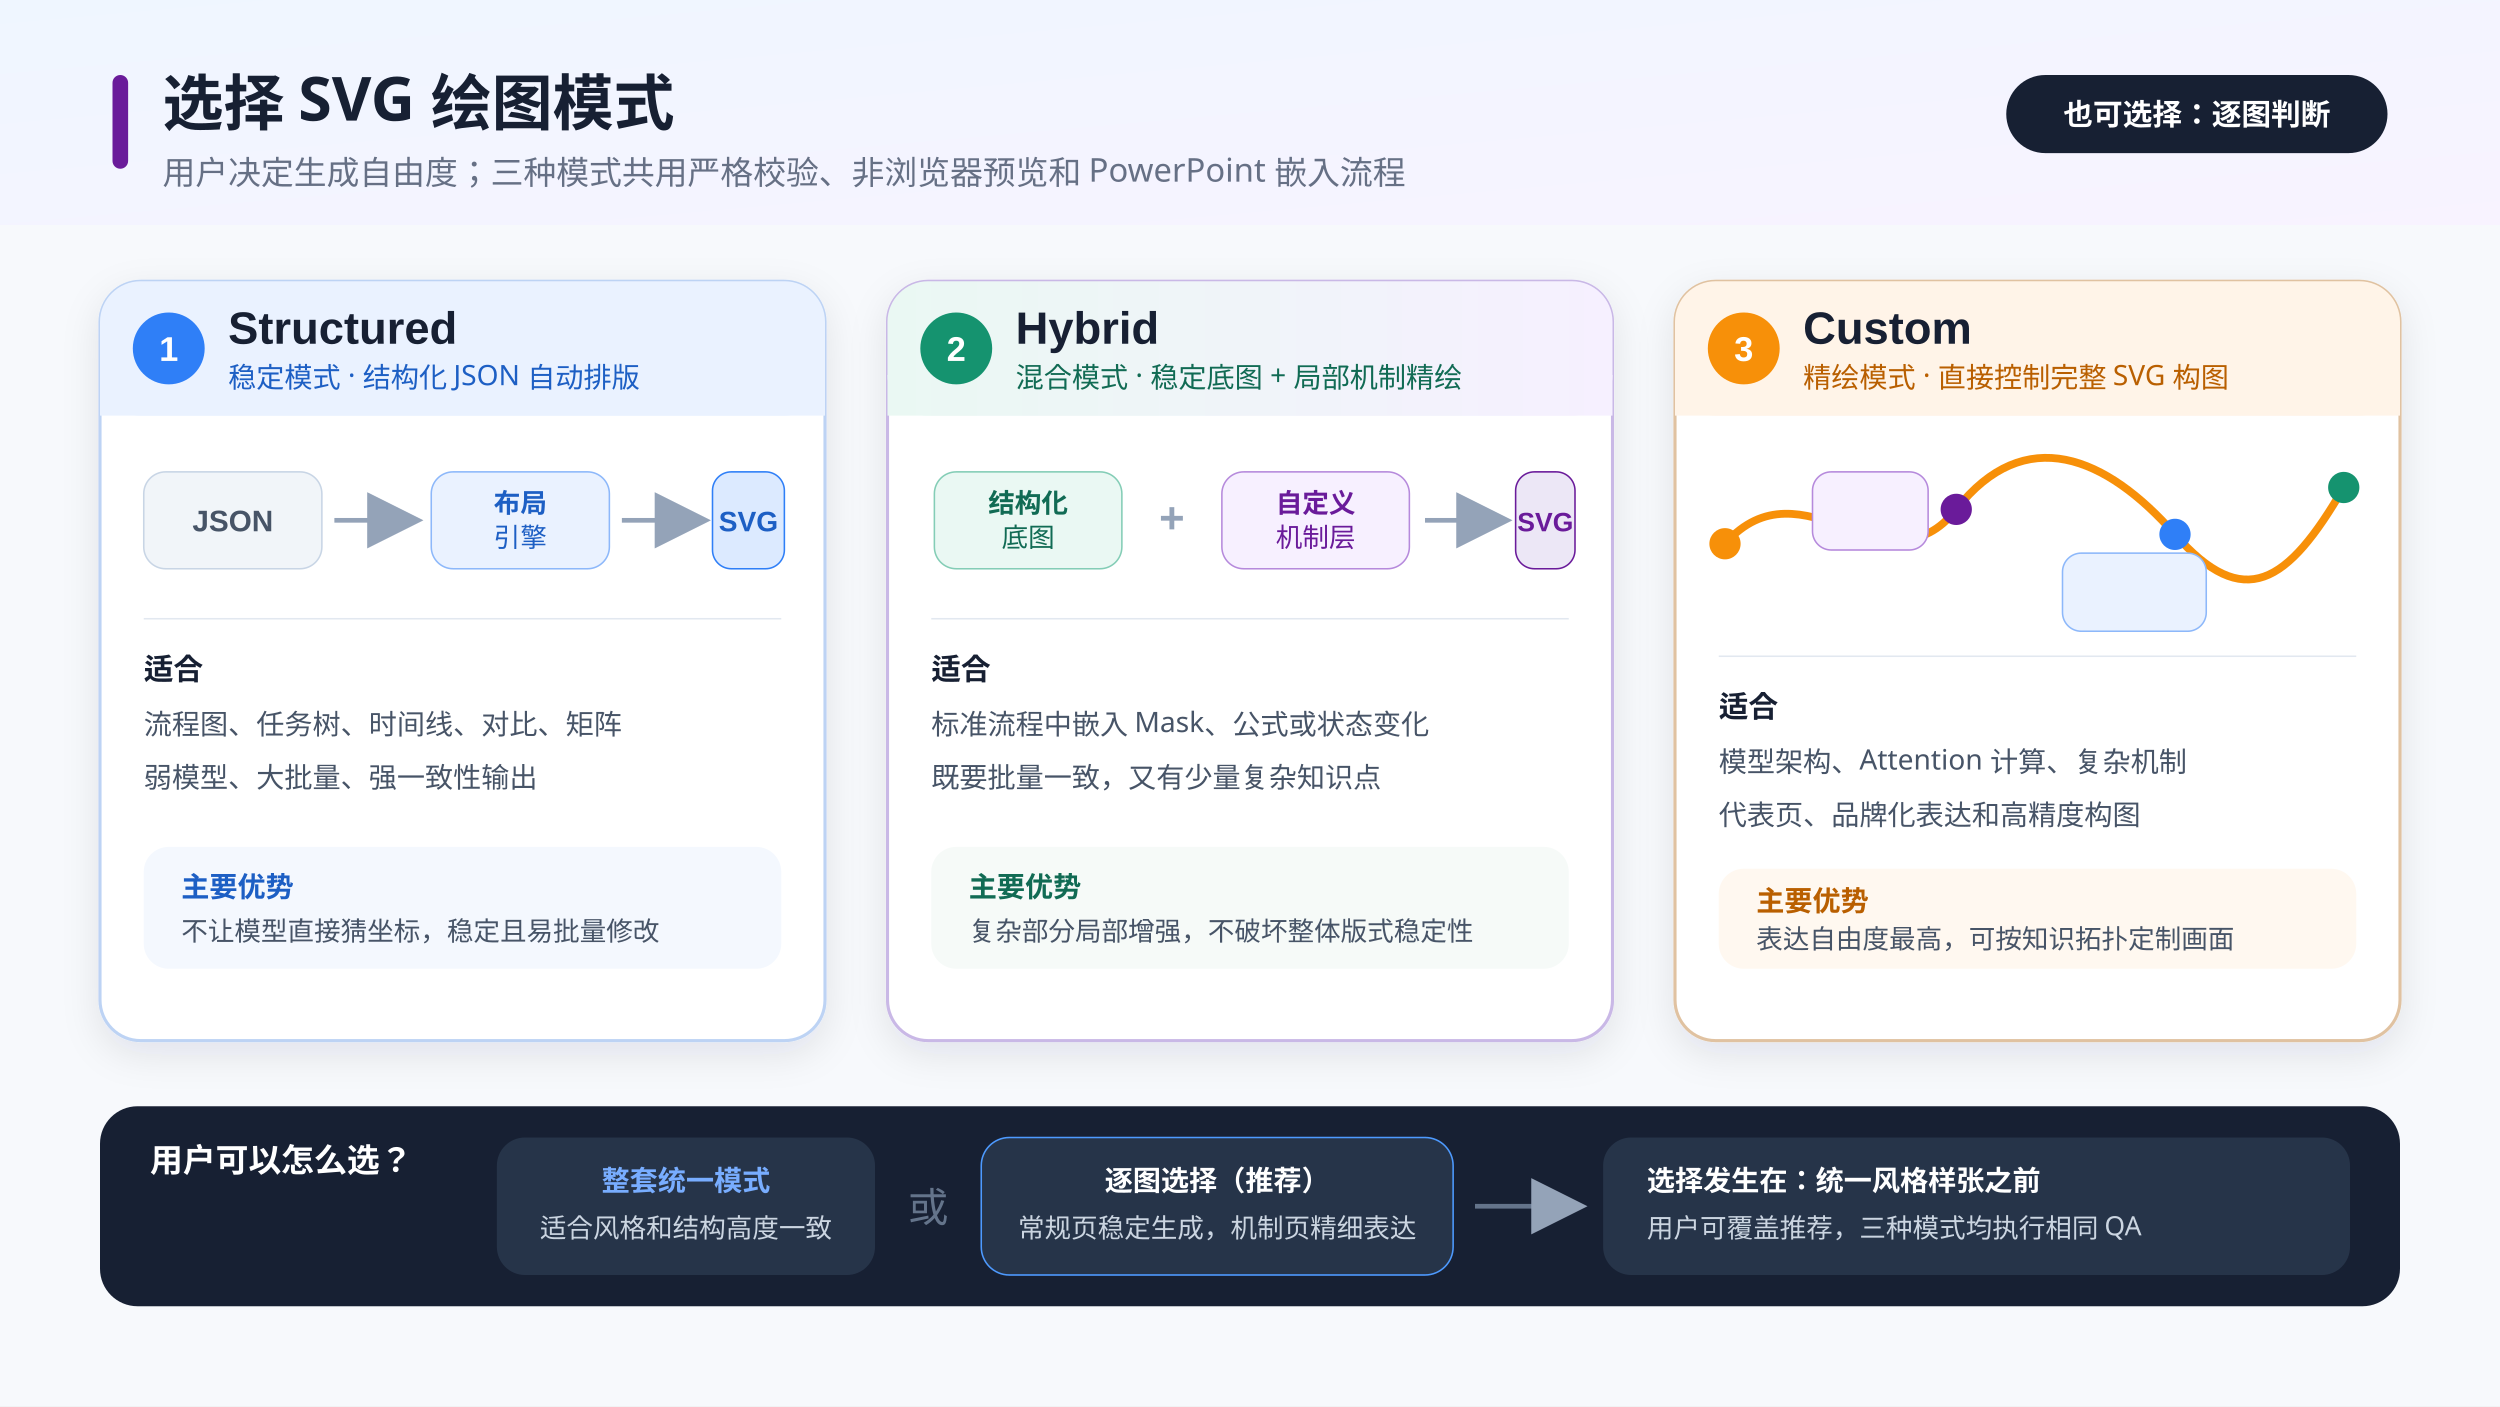
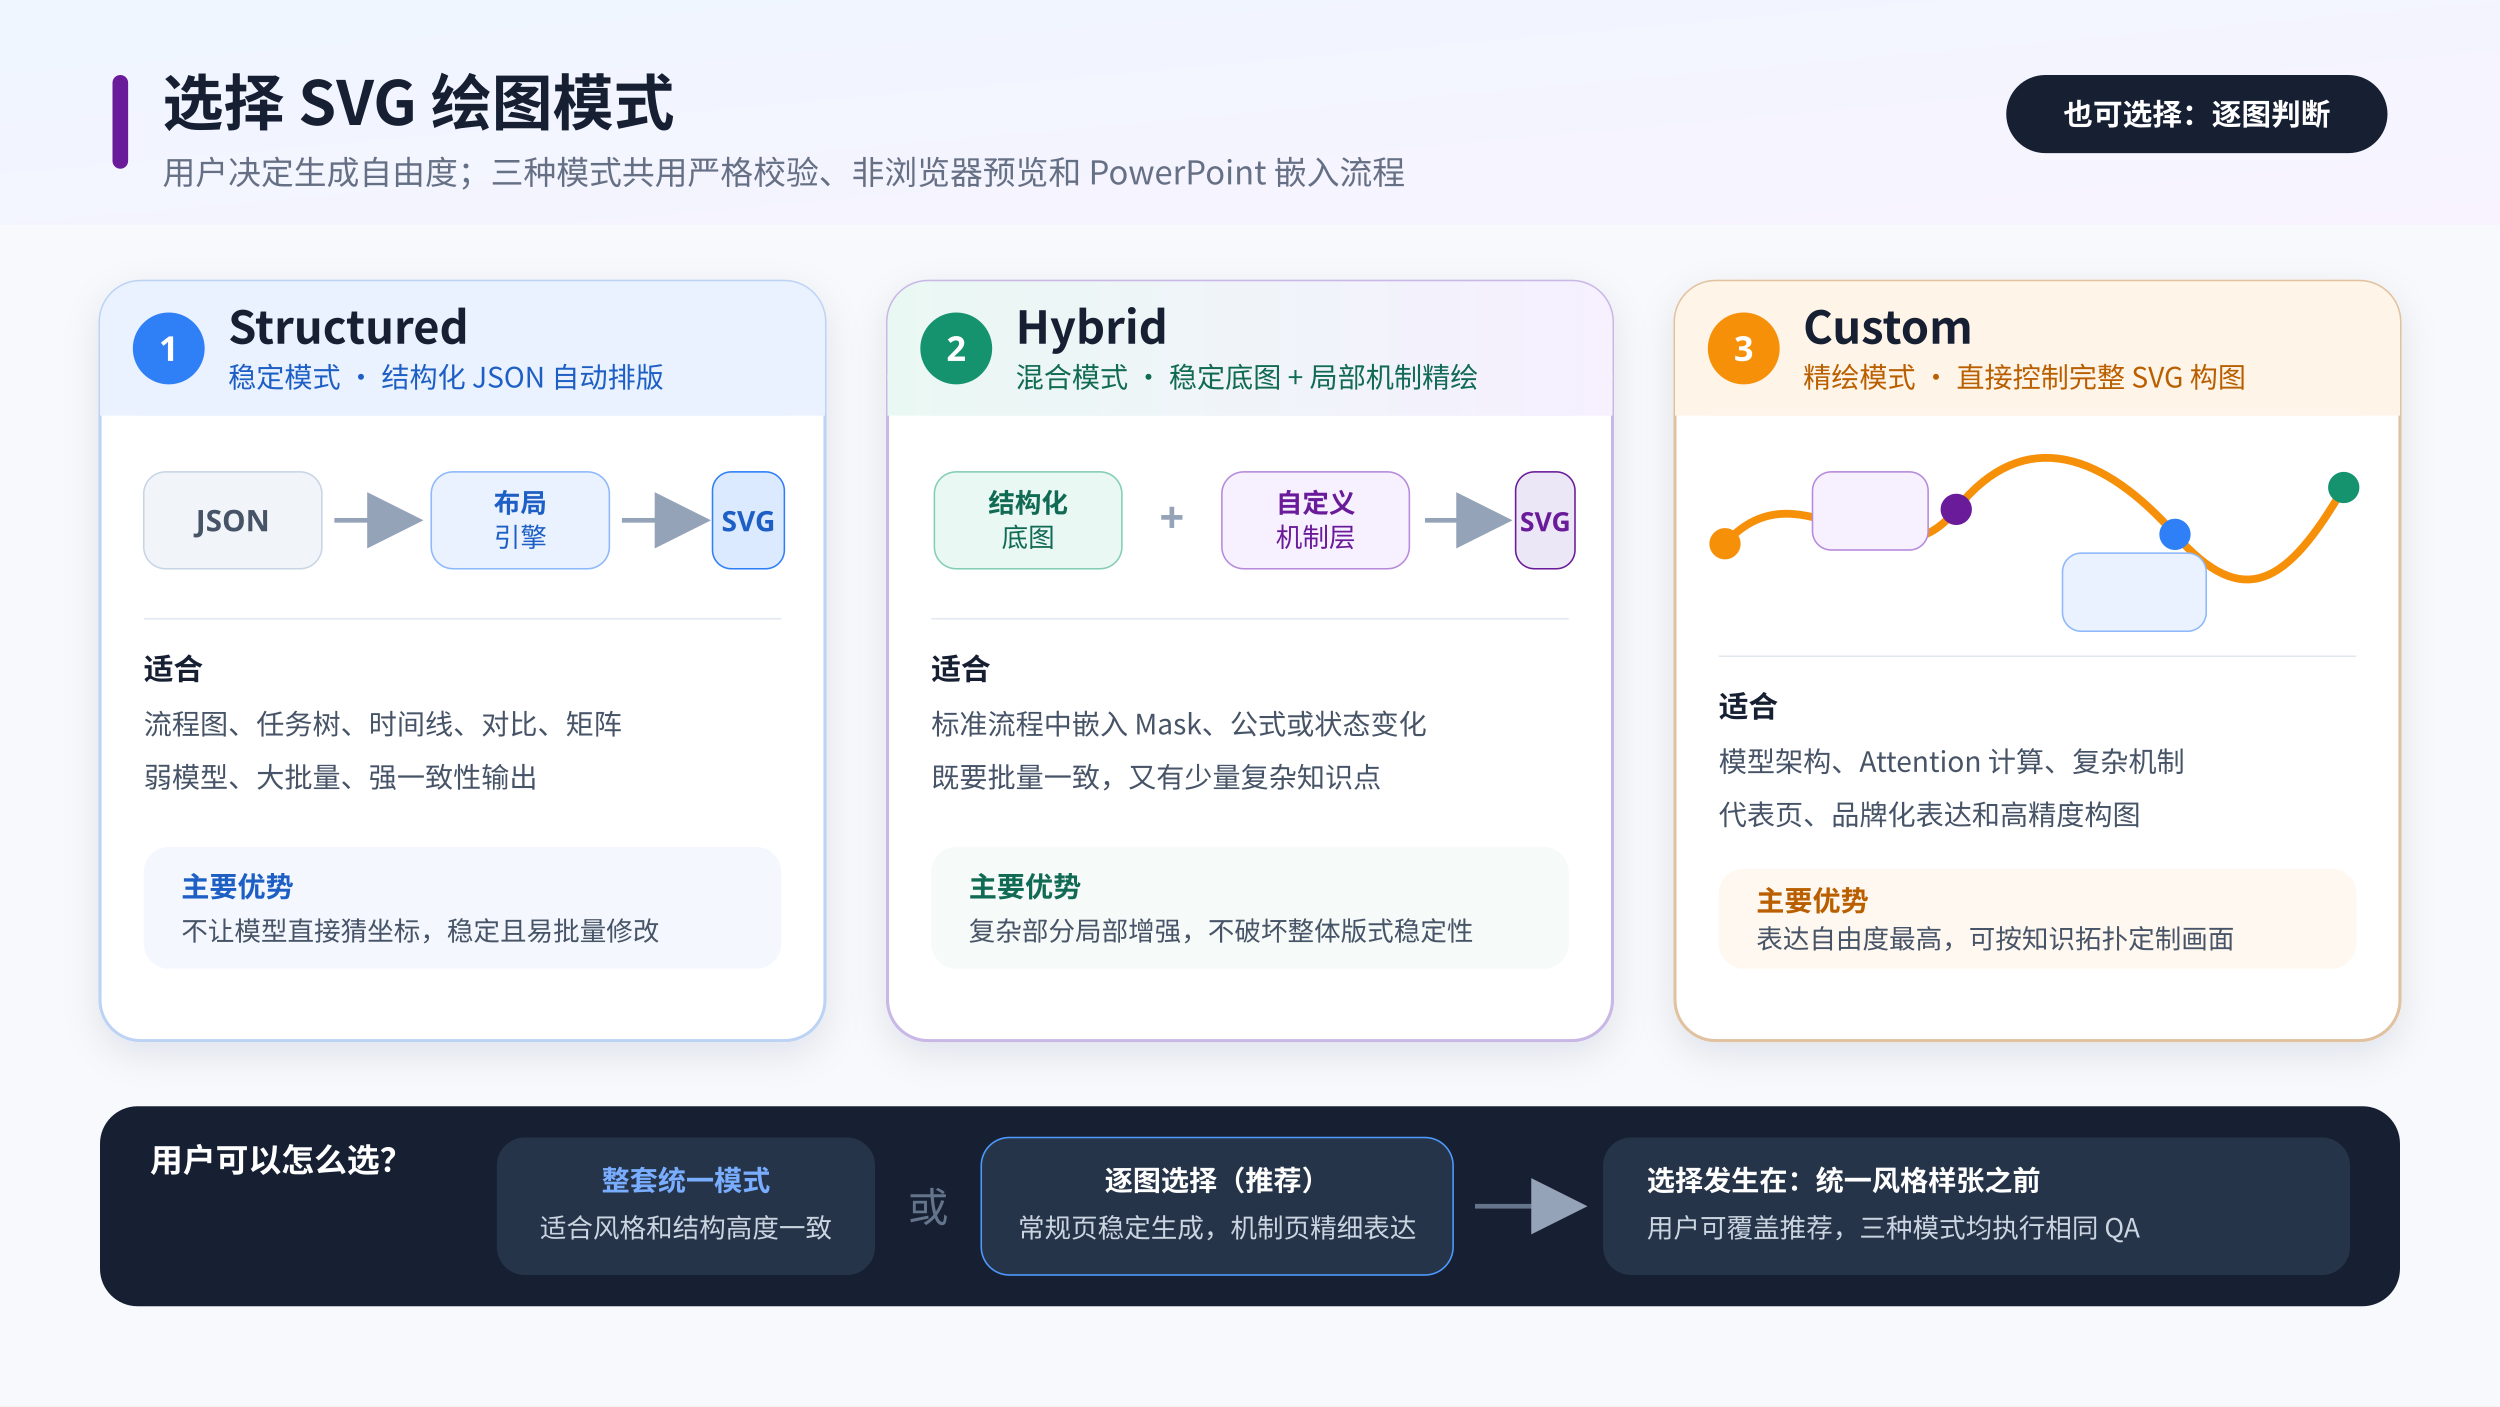
<svg xmlns="http://www.w3.org/2000/svg" width="1600" height="900" viewBox="0 0 1600 900" role="img">
  <defs>
    <linearGradient id="top" x1="0" y1="0" x2="1" y2="1">
      <stop offset="0" stop-color="#EFF6FF" />
      <stop offset="1" stop-color="#F8F3FF" />
    </linearGradient>
    <linearGradient id="hybrid" x1="0" y1="0" x2="1" y2="0">
      <stop offset="0" stop-color="#EAF8F3" />
      <stop offset="1" stop-color="#F6F0FF" />
    </linearGradient>
    <filter id="shadow" x="-20%" y="-20%" width="140%" height="150%">
      <feDropShadow dx="0" dy="8" stdDeviation="12" flood-color="#172033" flood-opacity="0.09" />
    </filter>
    <marker id="arrow" markerWidth="12" markerHeight="12" refX="10" refY="6" orient="auto">
      <path d="M0 0L12 6L0 12Z" fill="#94A3B8" />
    </marker>
  </defs>
  <rect width="1600" height="900" fill="#F7F9FC" />
  <rect width="1600" height="144" fill="url(#top)" />
  <rect x="72" y="48" width="10" height="60" rx="5" fill="#6A1B9A" />
-   <text x="104" y="80" font-family="PingFang SC, Microsoft YaHei, sans-serif" font-size="39" font-weight="700" fill="#172033">选择 SVG 绘图模式</text>
-   <text x="104" y="118" font-family="PingFang SC, Microsoft YaHei, sans-serif" font-size="21" fill="#667085">用户决定生成自由度；三种模式共用严格校验、非浏览器预览和 PowerPoint 嵌入流程</text>
+   <text x="104" y="80" font-family="Source Han Sans SC, Noto Sans CJK SC, sans-serif" font-size="39" font-weight="700" fill="#172033">选择 SVG 绘图模式</text>
+   <text x="104" y="118" font-family="Source Han Sans SC, Noto Sans CJK SC, sans-serif" font-size="21" fill="#667085">用户决定生成自由度；三种模式共用严格校验、非浏览器预览和 PowerPoint 嵌入流程</text>
  <rect x="1284" y="48" width="244" height="50" rx="25" fill="#172033" />
-   <text x="1406" y="80" text-anchor="middle" font-family="PingFang SC, sans-serif" font-size="19" font-weight="700" fill="#FFFFFF">也可选择：逐图判断</text>
+   <text x="1406" y="80" text-anchor="middle" font-family="Source Han Sans SC, Noto Sans CJK SC, sans-serif" font-size="19" font-weight="700" fill="#FFFFFF">也可选择：逐图判断</text>
  <rect x="64" y="180" width="464" height="486" rx="26" fill="#FFFFFF" stroke="#BDD3F4" stroke-width="2" filter="url(#shadow)" />
  <rect x="64" y="180" width="464" height="86" rx="26" fill="#EAF2FF" />
  <rect x="64" y="240" width="464" height="26" fill="#EAF2FF" />
  <circle cx="108" cy="223" r="23" fill="#2F7FF7" />
-   <text x="108" y="231" text-anchor="middle" font-family="Arial, sans-serif" font-size="22" font-weight="700" fill="#FFFFFF">1</text>
-   <text x="146" y="220" font-family="Arial, PingFang SC, sans-serif" font-size="29" font-weight="700" fill="#172033">Structured</text>
-   <text x="146" y="248" font-family="PingFang SC, sans-serif" font-size="18" fill="#1D5FC4">稳定模式 · 结构化 JSON 自动排版</text>
+   <text x="108" y="231" text-anchor="middle" font-family="Source Han Sans SC, sans-serif" font-size="22" font-weight="700" fill="#FFFFFF">1</text>
+   <text x="146" y="220" font-family="Source Han Sans SC, Noto Sans CJK SC, sans-serif" font-size="29" font-weight="700" fill="#172033">Structured</text>
+   <text x="146" y="248" font-family="Source Han Sans SC, Noto Sans CJK SC, sans-serif" font-size="18" fill="#1D5FC4">稳定模式 · 结构化 JSON 自动排版</text>
  <rect x="92" y="302" width="114" height="62" rx="14" fill="#F1F5F9" stroke="#C8D5E5" />
-   <text x="149" y="340" text-anchor="middle" font-family="Arial, sans-serif" font-size="19" font-weight="700" fill="#475467">JSON</text>
+   <text x="149" y="340" text-anchor="middle" font-family="Source Han Sans SC, sans-serif" font-size="19" font-weight="700" fill="#475467">JSON</text>
  <path d="M214 333H265" stroke="#94A3B8" stroke-width="3" marker-end="url(#arrow)" />
  <rect x="276" y="302" width="114" height="62" rx="14" fill="#EAF2FF" stroke="#8DB8FA" />
-   <text x="333" y="328" text-anchor="middle" font-family="PingFang SC, sans-serif" font-size="17" font-weight="700" fill="#1D5FC4">布局</text>
-   <text x="333" y="350" text-anchor="middle" font-family="PingFang SC, sans-serif" font-size="17" fill="#1D5FC4">引擎</text>
+   <text x="333" y="328" text-anchor="middle" font-family="Source Han Sans SC, Noto Sans CJK SC, sans-serif" font-size="17" font-weight="700" fill="#1D5FC4">布局</text>
+   <text x="333" y="350" text-anchor="middle" font-family="Source Han Sans SC, Noto Sans CJK SC, sans-serif" font-size="17" fill="#1D5FC4">引擎</text>
  <path d="M398 333H449" stroke="#94A3B8" stroke-width="3" marker-end="url(#arrow)" />
  <rect x="456" y="302" width="46" height="62" rx="12" fill="#DCEAFF" stroke="#2F7FF7" />
-   <text x="479" y="340" text-anchor="middle" font-family="Arial, sans-serif" font-size="18" font-weight="700" fill="#1D5FC4">SVG</text>
+   <text x="479" y="340" text-anchor="middle" font-family="Source Han Sans SC, sans-serif" font-size="18" font-weight="700" fill="#1D5FC4">SVG</text>
  <line x1="92" y1="396" x2="500" y2="396" stroke="#E2E8F0" />
-   <text x="92" y="435" font-family="PingFang SC, sans-serif" font-size="19" font-weight="700" fill="#172033">适合</text>
-   <text x="92" y="470" font-family="PingFang SC, sans-serif" font-size="18" fill="#475467">流程图、任务树、时间线、对比、矩阵</text>
-   <text x="92" y="504" font-family="PingFang SC, sans-serif" font-size="18" fill="#475467">弱模型、大批量、强一致性输出</text>
+   <text x="92" y="435" font-family="Source Han Sans SC, Noto Sans CJK SC, sans-serif" font-size="19" font-weight="700" fill="#172033">适合</text>
+   <text x="92" y="470" font-family="Source Han Sans SC, Noto Sans CJK SC, sans-serif" font-size="18" fill="#475467">流程图、任务树、时间线、对比、矩阵</text>
+   <text x="92" y="504" font-family="Source Han Sans SC, Noto Sans CJK SC, sans-serif" font-size="18" fill="#475467">弱模型、大批量、强一致性输出</text>
  <rect x="92" y="542" width="408" height="78" rx="16" fill="#F4F8FE" />
-   <text x="116" y="574" font-family="PingFang SC, sans-serif" font-size="18" font-weight="700" fill="#1D5FC4">主要优势</text>
-   <text x="116" y="602" font-family="PingFang SC, sans-serif" font-size="17" fill="#475467">不让模型直接猜坐标，稳定且易批量修改</text>
+   <text x="116" y="574" font-family="Source Han Sans SC, Noto Sans CJK SC, sans-serif" font-size="18" font-weight="700" fill="#1D5FC4">主要优势</text>
+   <text x="116" y="602" font-family="Source Han Sans SC, Noto Sans CJK SC, sans-serif" font-size="17" fill="#475467">不让模型直接猜坐标，稳定且易批量修改</text>
  <rect x="568" y="180" width="464" height="486" rx="26" fill="#FFFFFF" stroke="#C9B8E6" stroke-width="2" filter="url(#shadow)" />
  <rect x="568" y="180" width="464" height="86" rx="26" fill="url(#hybrid)" />
  <rect x="568" y="240" width="464" height="26" fill="url(#hybrid)" />
  <circle cx="612" cy="223" r="23" fill="#15936F" />
-   <text x="612" y="231" text-anchor="middle" font-family="Arial, sans-serif" font-size="22" font-weight="700" fill="#FFFFFF">2</text>
-   <text x="650" y="220" font-family="Arial, PingFang SC, sans-serif" font-size="29" font-weight="700" fill="#172033">Hybrid</text>
-   <text x="650" y="248" font-family="PingFang SC, sans-serif" font-size="18" fill="#116B54">混合模式 · 稳定底图 + 局部机制精绘</text>
+   <text x="612" y="231" text-anchor="middle" font-family="Source Han Sans SC, sans-serif" font-size="22" font-weight="700" fill="#FFFFFF">2</text>
+   <text x="650" y="220" font-family="Source Han Sans SC, Noto Sans CJK SC, sans-serif" font-size="29" font-weight="700" fill="#172033">Hybrid</text>
+   <text x="650" y="248" font-family="Source Han Sans SC, Noto Sans CJK SC, sans-serif" font-size="18" fill="#116B54">混合模式 · 稳定底图 + 局部机制精绘</text>
  <rect x="598" y="302" width="120" height="62" rx="14" fill="#EAF8F3" stroke="#84CDB6" />
-   <text x="658" y="328" text-anchor="middle" font-family="PingFang SC, sans-serif" font-size="17" font-weight="700" fill="#116B54">结构化</text>
-   <text x="658" y="350" text-anchor="middle" font-family="PingFang SC, sans-serif" font-size="17" fill="#116B54">底图</text>
-   <text x="750" y="341" text-anchor="middle" font-family="Arial, sans-serif" font-size="28" font-weight="700" fill="#94A3B8">+</text>
+   <text x="658" y="328" text-anchor="middle" font-family="Source Han Sans SC, Noto Sans CJK SC, sans-serif" font-size="17" font-weight="700" fill="#116B54">结构化</text>
+   <text x="658" y="350" text-anchor="middle" font-family="Source Han Sans SC, Noto Sans CJK SC, sans-serif" font-size="17" fill="#116B54">底图</text>
+   <text x="750" y="341" text-anchor="middle" font-family="Source Han Sans SC, sans-serif" font-size="28" font-weight="700" fill="#94A3B8">+</text>
  <rect x="782" y="302" width="120" height="62" rx="14" fill="#F7F0FF" stroke="#B68ADC" />
-   <text x="842" y="328" text-anchor="middle" font-family="PingFang SC, sans-serif" font-size="17" font-weight="700" fill="#6A1B9A">自定义</text>
-   <text x="842" y="350" text-anchor="middle" font-family="PingFang SC, sans-serif" font-size="17" fill="#6A1B9A">机制层</text>
+   <text x="842" y="328" text-anchor="middle" font-family="Source Han Sans SC, Noto Sans CJK SC, sans-serif" font-size="17" font-weight="700" fill="#6A1B9A">自定义</text>
+   <text x="842" y="350" text-anchor="middle" font-family="Source Han Sans SC, Noto Sans CJK SC, sans-serif" font-size="17" fill="#6A1B9A">机制层</text>
  <path d="M912 333H962" stroke="#94A3B8" stroke-width="3" marker-end="url(#arrow)" />
  <rect x="970" y="302" width="38" height="62" rx="12" fill="#ECE7F6" stroke="#6A1B9A" />
-   <text x="989" y="340" text-anchor="middle" font-family="Arial, sans-serif" font-size="17" font-weight="700" fill="#6A1B9A">SVG</text>
+   <text x="989" y="340" text-anchor="middle" font-family="Source Han Sans SC, sans-serif" font-size="17" font-weight="700" fill="#6A1B9A">SVG</text>
  <line x1="596" y1="396" x2="1004" y2="396" stroke="#E2E8F0" />
-   <text x="596" y="435" font-family="PingFang SC, sans-serif" font-size="19" font-weight="700" fill="#172033">适合</text>
-   <text x="596" y="470" font-family="PingFang SC, sans-serif" font-size="18" fill="#475467">标准流程中嵌入 Mask、公式或状态变化</text>
-   <text x="596" y="504" font-family="PingFang SC, sans-serif" font-size="18" fill="#475467">既要批量一致，又有少量复杂知识点</text>
+   <text x="596" y="435" font-family="Source Han Sans SC, Noto Sans CJK SC, sans-serif" font-size="19" font-weight="700" fill="#172033">适合</text>
+   <text x="596" y="470" font-family="Source Han Sans SC, Noto Sans CJK SC, sans-serif" font-size="18" fill="#475467">标准流程中嵌入 Mask、公式或状态变化</text>
+   <text x="596" y="504" font-family="Source Han Sans SC, Noto Sans CJK SC, sans-serif" font-size="18" fill="#475467">既要批量一致，又有少量复杂知识点</text>
  <rect x="596" y="542" width="408" height="78" rx="16" fill="#F6FAF8" />
-   <text x="620" y="574" font-family="PingFang SC, sans-serif" font-size="18" font-weight="700" fill="#116B54">主要优势</text>
-   <text x="620" y="602" font-family="PingFang SC, sans-serif" font-size="17" fill="#475467">复杂部分局部增强，不破坏整体版式稳定性</text>
+   <text x="620" y="574" font-family="Source Han Sans SC, Noto Sans CJK SC, sans-serif" font-size="18" font-weight="700" fill="#116B54">主要优势</text>
+   <text x="620" y="602" font-family="Source Han Sans SC, Noto Sans CJK SC, sans-serif" font-size="17" fill="#475467">复杂部分局部增强，不破坏整体版式稳定性</text>
  <rect x="1072" y="180" width="464" height="486" rx="26" fill="#FFFFFF" stroke="#E0C2A1" stroke-width="2" filter="url(#shadow)" />
  <rect x="1072" y="180" width="464" height="86" rx="26" fill="#FFF4E8" />
  <rect x="1072" y="240" width="464" height="26" fill="#FFF4E8" />
  <circle cx="1116" cy="223" r="23" fill="#F79009" />
-   <text x="1116" y="231" text-anchor="middle" font-family="Arial, sans-serif" font-size="22" font-weight="700" fill="#FFFFFF">3</text>
-   <text x="1154" y="220" font-family="Arial, PingFang SC, sans-serif" font-size="29" font-weight="700" fill="#172033">Custom</text>
-   <text x="1154" y="248" font-family="PingFang SC, sans-serif" font-size="18" fill="#B95F00">精绘模式 · 直接控制完整 SVG 构图</text>
+   <text x="1116" y="231" text-anchor="middle" font-family="Source Han Sans SC, sans-serif" font-size="22" font-weight="700" fill="#FFFFFF">3</text>
+   <text x="1154" y="220" font-family="Source Han Sans SC, Noto Sans CJK SC, sans-serif" font-size="29" font-weight="700" fill="#172033">Custom</text>
+   <text x="1154" y="248" font-family="Source Han Sans SC, Noto Sans CJK SC, sans-serif" font-size="18" fill="#B95F00">精绘模式 · 直接控制完整 SVG 构图</text>
  <path d="M1104 348C1154 292 1208 382 1252 326S1348 292 1392 342S1464 374 1500 312" fill="none" stroke="#F79009" stroke-width="5" />
  <circle cx="1104" cy="348" r="10" fill="#F79009" />
  <circle cx="1252" cy="326" r="10" fill="#6A1B9A" />
  <circle cx="1392" cy="342" r="10" fill="#2F7FF7" />
  <circle cx="1500" cy="312" r="10" fill="#15936F" />
  <rect x="1160" y="302" width="74" height="50" rx="12" fill="#F7F0FF" stroke="#B68ADC" />
  <rect x="1320" y="354" width="92" height="50" rx="12" fill="#EAF2FF" stroke="#8DB8FA" />
  <line x1="1100" y1="420" x2="1508" y2="420" stroke="#E2E8F0" />
-   <text x="1100" y="459" font-family="PingFang SC, sans-serif" font-size="19" font-weight="700" fill="#172033">适合</text>
-   <text x="1100" y="494" font-family="PingFang SC, sans-serif" font-size="18" fill="#475467">模型架构、Attention 计算、复杂机制</text>
-   <text x="1100" y="528" font-family="PingFang SC, sans-serif" font-size="18" fill="#475467">代表页、品牌化表达和高精度构图</text>
+   <text x="1100" y="459" font-family="Source Han Sans SC, Noto Sans CJK SC, sans-serif" font-size="19" font-weight="700" fill="#172033">适合</text>
+   <text x="1100" y="494" font-family="Source Han Sans SC, Noto Sans CJK SC, sans-serif" font-size="18" fill="#475467">模型架构、Attention 计算、复杂机制</text>
+   <text x="1100" y="528" font-family="Source Han Sans SC, Noto Sans CJK SC, sans-serif" font-size="18" fill="#475467">代表页、品牌化表达和高精度构图</text>
  <rect x="1100" y="556" width="408" height="64" rx="16" fill="#FFF8F0" />
-   <text x="1124" y="583" font-family="PingFang SC, sans-serif" font-size="18" font-weight="700" fill="#B95F00">主要优势</text>
-   <text x="1124" y="607" font-family="PingFang SC, sans-serif" font-size="17" fill="#475467">表达自由度最高，可按知识拓扑定制画面</text>
+   <text x="1124" y="583" font-family="Source Han Sans SC, Noto Sans CJK SC, sans-serif" font-size="18" font-weight="700" fill="#B95F00">主要优势</text>
+   <text x="1124" y="607" font-family="Source Han Sans SC, Noto Sans CJK SC, sans-serif" font-size="17" fill="#475467">表达自由度最高，可按知识拓扑定制画面</text>
  <rect x="64" y="708" width="1472" height="128" rx="24" fill="#172033" />
-   <text x="96" y="750" font-family="PingFang SC, sans-serif" font-size="21" font-weight="700" fill="#FFFFFF">用户可以怎么选？</text>
+   <text x="96" y="750" font-family="Source Han Sans SC, Noto Sans CJK SC, sans-serif" font-size="21" font-weight="700" fill="#FFFFFF">用户可以怎么选？</text>
  <rect x="318" y="728" width="242" height="88" rx="18" fill="#263449" />
-   <text x="439" y="762" text-anchor="middle" font-family="PingFang SC, sans-serif" font-size="18" font-weight="700" fill="#78ADFF">整套统一模式</text>
-   <text x="439" y="792" text-anchor="middle" font-family="PingFang SC, sans-serif" font-size="17" fill="#CBD5E1">适合风格和结构高度一致</text>
-   <text x="594" y="782" text-anchor="middle" font-family="Arial, sans-serif" font-size="26" fill="#64748B">或</text>
+   <text x="439" y="762" text-anchor="middle" font-family="Source Han Sans SC, Noto Sans CJK SC, sans-serif" font-size="18" font-weight="700" fill="#78ADFF">整套统一模式</text>
+   <text x="439" y="792" text-anchor="middle" font-family="Source Han Sans SC, Noto Sans CJK SC, sans-serif" font-size="17" fill="#CBD5E1">适合风格和结构高度一致</text>
+   <text x="594" y="782" text-anchor="middle" font-family="Source Han Sans SC, sans-serif" font-size="26" fill="#64748B">或</text>
  <rect x="628" y="728" width="302" height="88" rx="18" fill="#263449" stroke="#4D9AFF" />
-   <text x="779" y="762" text-anchor="middle" font-family="PingFang SC, sans-serif" font-size="18" font-weight="700" fill="#FFFFFF">逐图选择（推荐）</text>
-   <text x="779" y="792" text-anchor="middle" font-family="PingFang SC, sans-serif" font-size="17" fill="#CBD5E1">常规页稳定生成，机制页精细表达</text>
+   <text x="779" y="762" text-anchor="middle" font-family="Source Han Sans SC, Noto Sans CJK SC, sans-serif" font-size="18" font-weight="700" fill="#FFFFFF">逐图选择（推荐）</text>
+   <text x="779" y="792" text-anchor="middle" font-family="Source Han Sans SC, Noto Sans CJK SC, sans-serif" font-size="17" fill="#CBD5E1">常规页稳定生成，机制页精细表达</text>
  <path d="M944 772H1010" stroke="#64748B" stroke-width="3" marker-end="url(#arrow)" />
  <rect x="1026" y="728" width="478" height="88" rx="18" fill="#263449" />
-   <text x="1054" y="762" font-family="PingFang SC, sans-serif" font-size="18" font-weight="700" fill="#FFFFFF">选择发生在：统一风格样张之前</text>
-   <text x="1054" y="792" font-family="PingFang SC, sans-serif" font-size="17" fill="#CBD5E1">用户可覆盖推荐，三种模式均执行相同 QA</text>
+   <text x="1054" y="762" font-family="Source Han Sans SC, Noto Sans CJK SC, sans-serif" font-size="18" font-weight="700" fill="#FFFFFF">选择发生在：统一风格样张之前</text>
+   <text x="1054" y="792" font-family="Source Han Sans SC, Noto Sans CJK SC, sans-serif" font-size="17" fill="#CBD5E1">用户可覆盖推荐，三种模式均执行相同 QA</text>
</svg>
